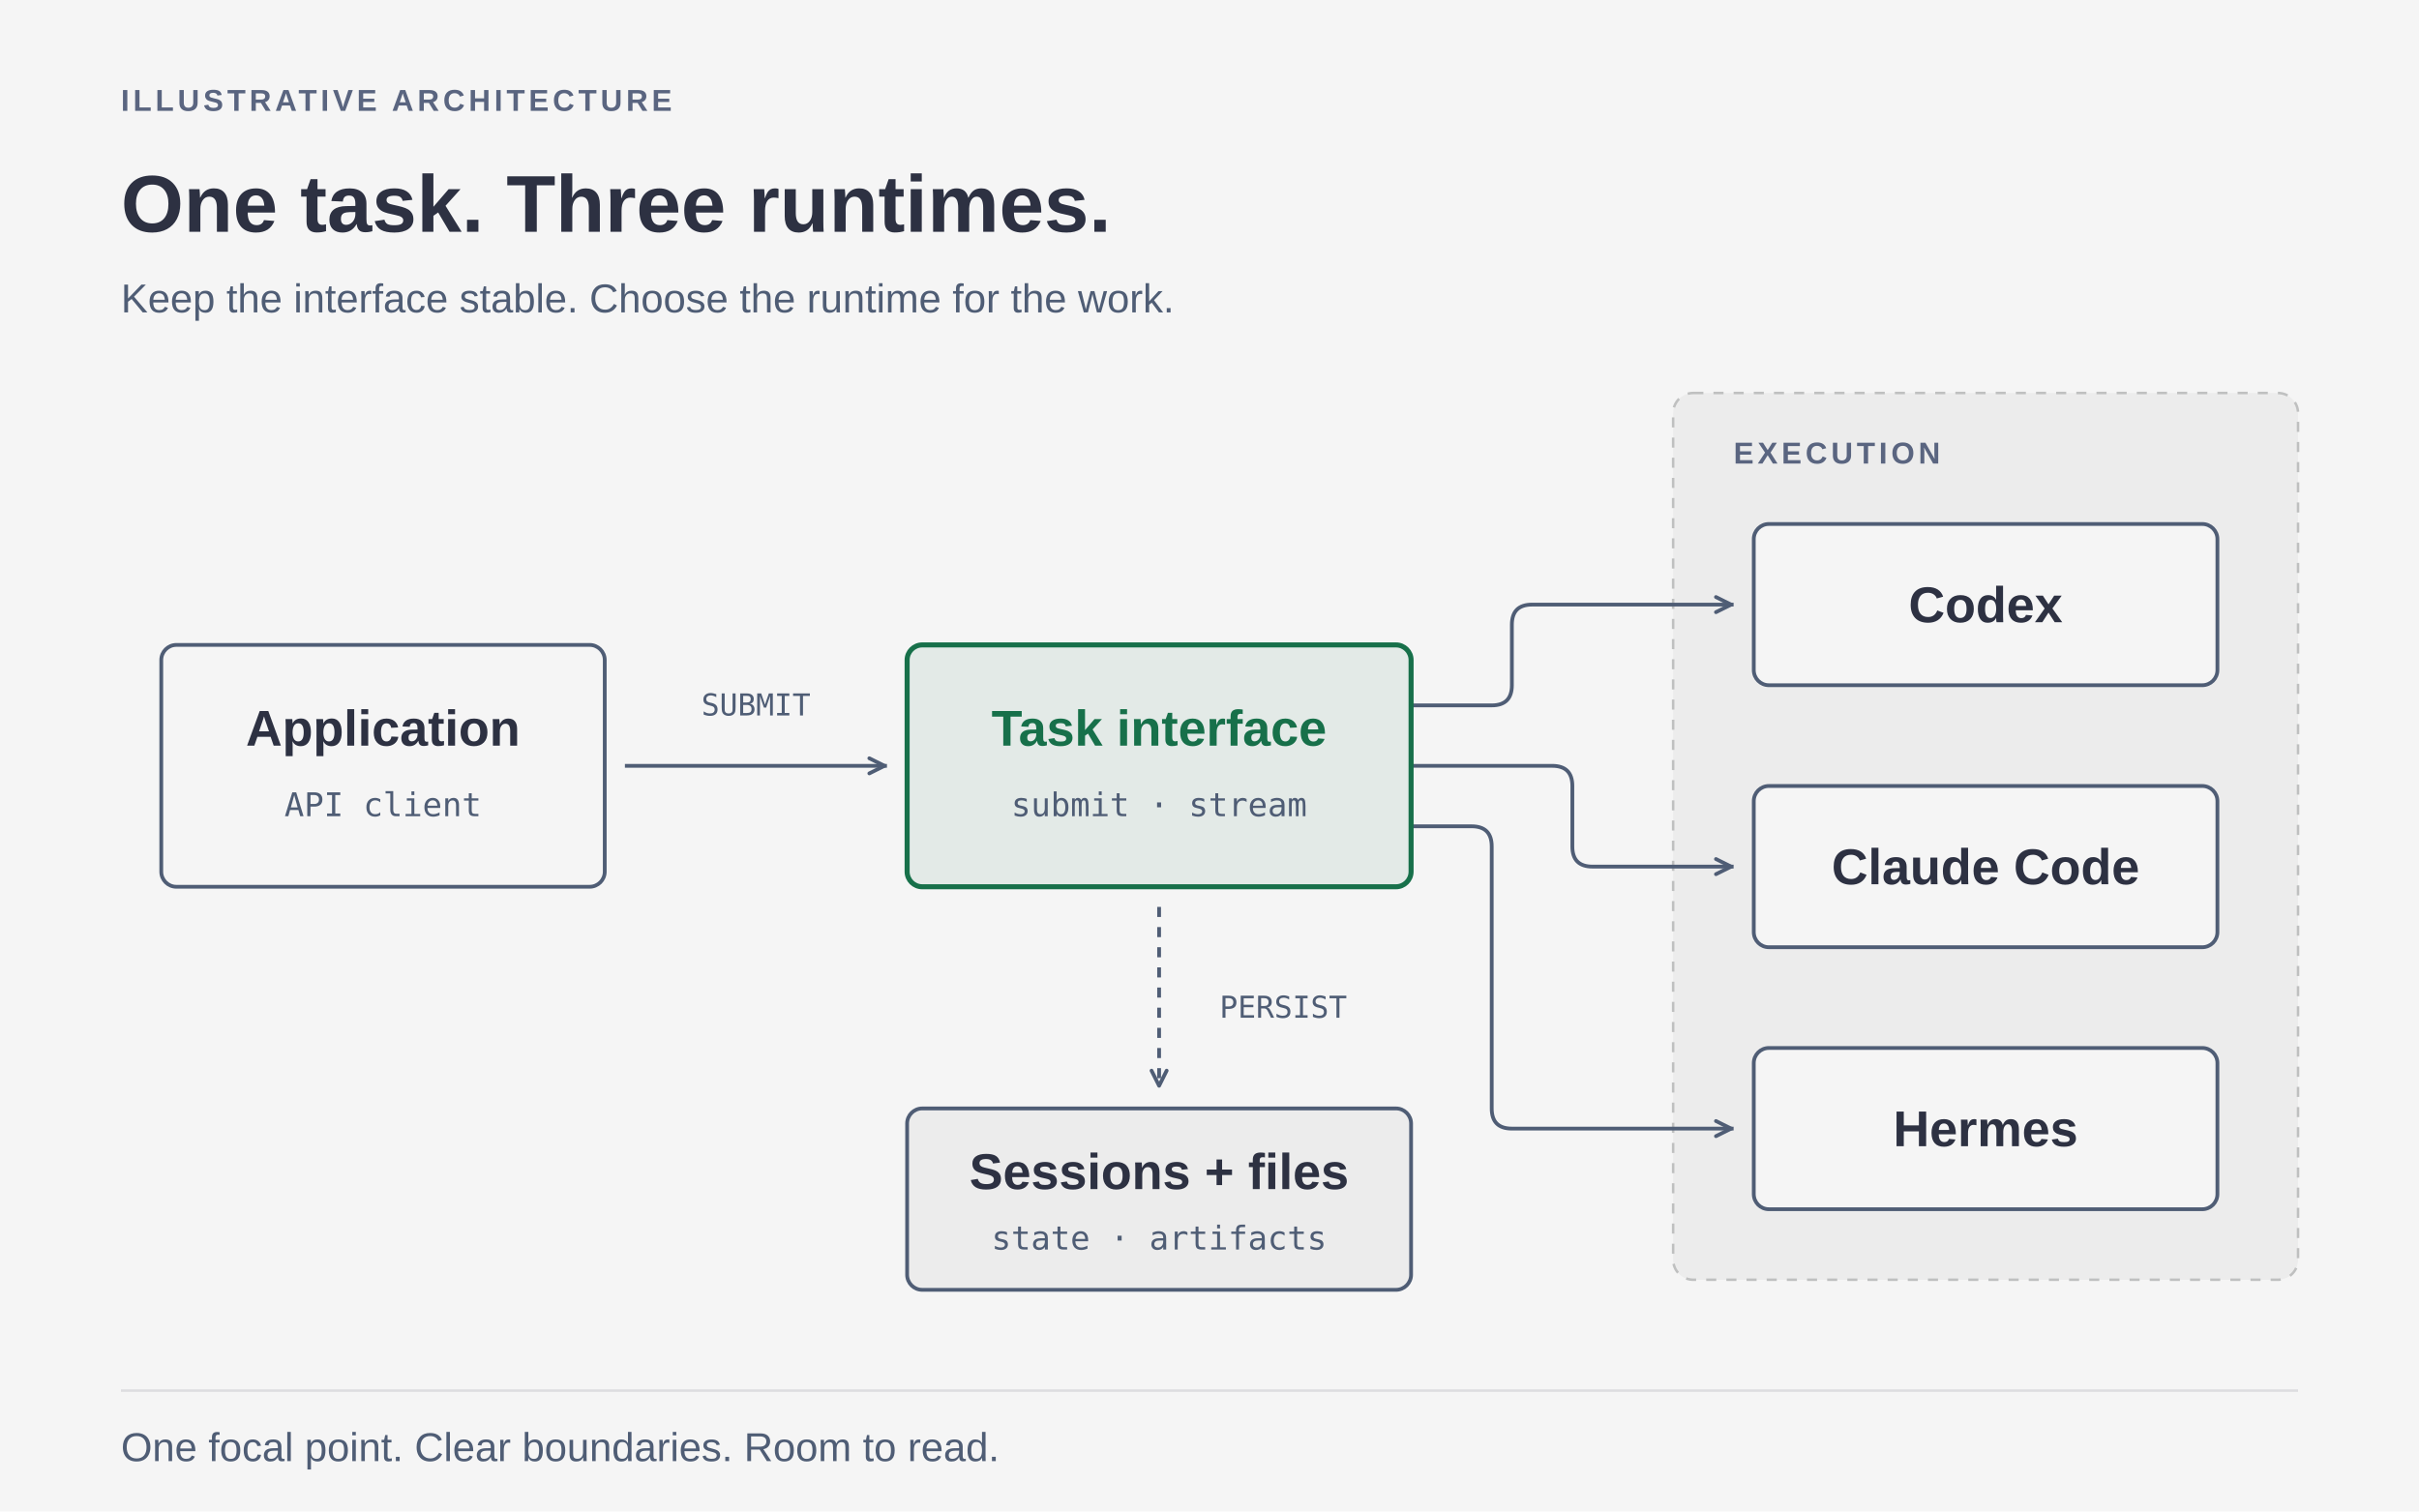
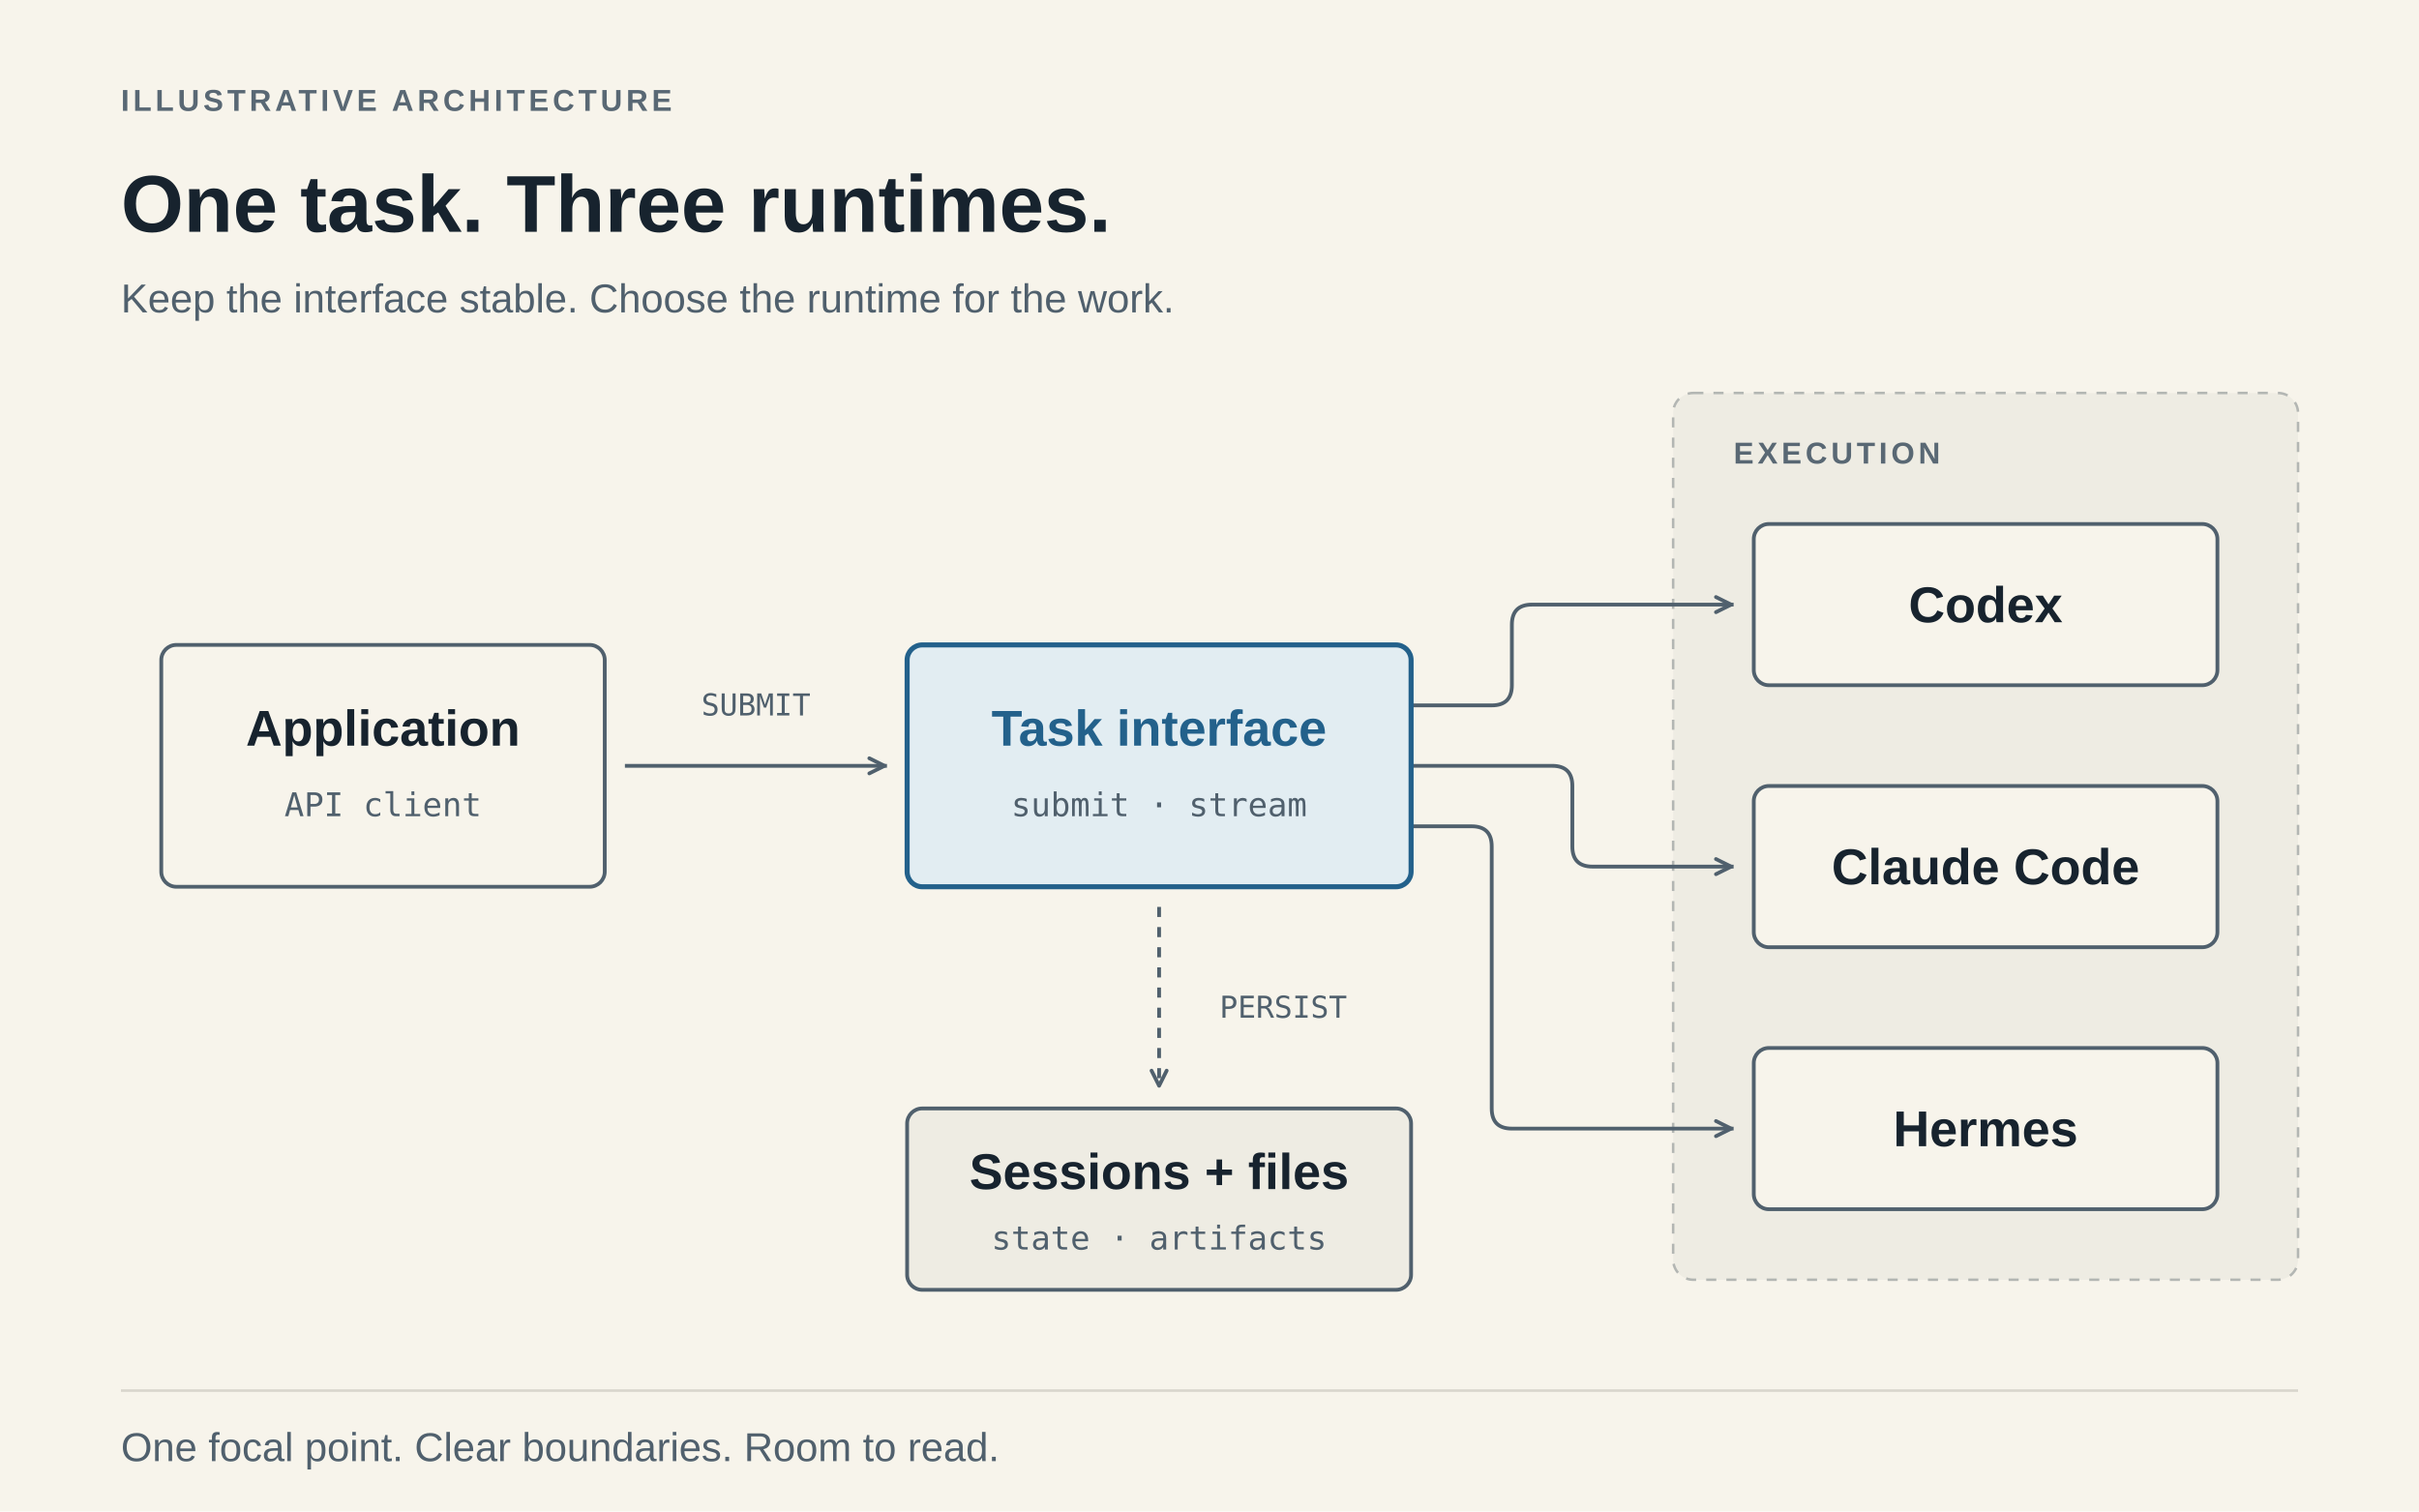
<svg xmlns="http://www.w3.org/2000/svg" width="960" height="600" viewBox="0 0 960 600" role="img" aria-labelledby="title desc">
  <style>
-   text { fill:#2d3142; font-family:Arial, Helvetica, sans-serif; }
+   text { fill:#17232e; font-family:Arial, Helvetica, sans-serif; }
  .headline { font-family:Arial, Helvetica, sans-serif; font-size:32px; font-weight:600; }
-   .callout { font-family:Arial, Helvetica, sans-serif; font-size:16px; font-weight:400; fill:#4f5d75; }
+   .callout { font-family:Arial, Helvetica, sans-serif; font-size:16px; font-weight:400; fill:#50606d; }
  .name { font-size:20px; font-weight:600; }
-   .detail { font-family:ui-monospace, monospace; font-size:13px; font-weight:400; fill:#4f5d75; }
-   .eyebrow { font-family:Arial, Helvetica, sans-serif; font-size:12px; font-weight:600; letter-spacing:1.5px; fill:#5a6580; }
-   .edge-label { font-family:ui-monospace, monospace; font-size:12px; font-weight:400; fill:#4f5d75; }
-   .edge { fill:none; stroke:#4f5d75; stroke-width:1.5; marker-end:url(#arrow); }
-   .node { fill:#f5f5f5; stroke:#4f5d75; stroke-width:1.5; }
+   .detail { font-family:ui-monospace, monospace; font-size:13px; font-weight:400; fill:#50606d; }
+   .eyebrow { font-family:Arial, Helvetica, sans-serif; font-size:12px; font-weight:600; letter-spacing:1.5px; fill:#596874; }
+   .edge-label { font-family:ui-monospace, monospace; font-size:12px; font-weight:400; fill:#50606d; }
+   .edge { fill:none; stroke:#50606d; stroke-width:1.5; marker-end:url(#arrow); }
+   .node { fill:#f7f4eb; stroke:#50606d; stroke-width:1.5; }
</style>
  <defs>
    <marker id="arrow" viewBox="0 0 8 8" markerWidth="8" markerHeight="8" refX="8" refY="4" orient="auto" markerUnits="userSpaceOnUse">
-       <path d="M1,1 L7,4 L1,7" fill="none" stroke="#4f5d75" stroke-width="1.5" stroke-linecap="round" stroke-linejoin="round" />
+       <path d="M1,1 L7,4 L1,7" fill="none" stroke="#50606d" stroke-width="1.5" stroke-linecap="round" stroke-linejoin="round" />
    </marker>
  </defs>
-   <rect width="960" height="600" fill="#f5f5f5" />
+   <rect width="960" height="600" fill="#f7f4eb" />
  <text class="eyebrow" x="48" y="44">ILLUSTRATIVE ARCHITECTURE</text>
  <text class="headline" x="48" y="92">One task. Three runtimes.</text>
  <text class="callout" x="48" y="124">Keep the interface stable. Choose the runtime for the work.</text>
-   <rect x="664" y="156" width="248" height="352" rx="8.0" fill="#ececec" stroke="#bfc0c0" stroke-width="1.0" stroke-dasharray="4 4" />
+   <rect x="664" y="156" width="248" height="352" rx="8.0" fill="#eeece3" stroke="#b3b6b3" stroke-width="1.0" stroke-dasharray="4 4" />
  <text class="eyebrow" x="688" y="184">EXECUTION</text>
  <path class="edge" d="M248,304 H352" />
-   <rect x="268" y="268" width="64" height="20" fill="#f5f5f5" />
+   <rect x="268" y="268" width="64" height="20" fill="#f7f4eb" />
  <text class="edge-label" x="300" y="284" text-anchor="middle">SUBMIT</text>
  <path class="edge" d="M560,280 H592 Q600,280 600,272 V248 Q600,240 608,240 H688" />
  <path class="edge" d="M560,304 H616 Q624,304 624,312 V336 Q624,344 632,344 H688" />
  <path class="edge" d="M560,328 H584 Q592,328 592,336 V440 Q592,448 600,448 H688" />
  <path class="edge" d="M460,360 V432" stroke-dasharray="4 4" />
-   <rect x="476" y="388" width="72" height="20" fill="#f5f5f5" />
+   <rect x="476" y="388" width="72" height="20" fill="#f7f4eb" />
  <text class="edge-label" x="484" y="404">PERSIST</text>
  <rect class="node" x="64" y="256" width="176" height="96" rx="6.0" />
  <text class="name" x="152" y="296" text-anchor="middle">Application</text>
  <text class="detail" x="152" y="324" text-anchor="middle">API client</text>
-   <rect x="360" y="256" width="200" height="96" rx="6.0" fill="#e3eae7" stroke="#17704a" stroke-width="2.0" />
-   <text class="name" x="460" y="296" text-anchor="middle" style="fill:#17704a">Task interface</text>
+   <rect x="360" y="256" width="200" height="96" rx="6.0" fill="#e2edf2" stroke="#23618b" stroke-width="2.0" />
+   <text class="name" x="460" y="296" text-anchor="middle" style="fill:#23618b">Task interface</text>
  <text class="detail" x="460" y="324" text-anchor="middle">submit · stream</text>
  <rect class="node" x="696" y="208" width="184" height="64" rx="6.0" />
  <text class="name" x="788" y="247" text-anchor="middle">Codex</text>
  <rect class="node" x="696" y="312" width="184" height="64" rx="6.0" />
  <text class="name" x="788" y="351" text-anchor="middle">Claude Code</text>
  <rect class="node" x="696" y="416" width="184" height="64" rx="6.0" />
  <text class="name" x="788" y="455" text-anchor="middle">Hermes</text>
-   <rect x="360" y="440" width="200" height="72" rx="6.0" fill="#ececec" stroke="#4f5d75" stroke-width="1.5" />
+   <rect x="360" y="440" width="200" height="72" rx="6.0" fill="#eeece3" stroke="#50606d" stroke-width="1.5" />
  <text class="name" x="460" y="472" text-anchor="middle">Sessions + files</text>
  <text class="detail" x="460" y="496" text-anchor="middle">state · artifacts</text>
-   <path d="M48,552 H912" stroke="#dddde0" stroke-width="1" />
+   <path d="M48,552 H912" stroke="#d8d5cc" stroke-width="1" />
  <text class="callout" x="48" y="580">One focal point. Clear boundaries. Room to read.</text>
</svg>
